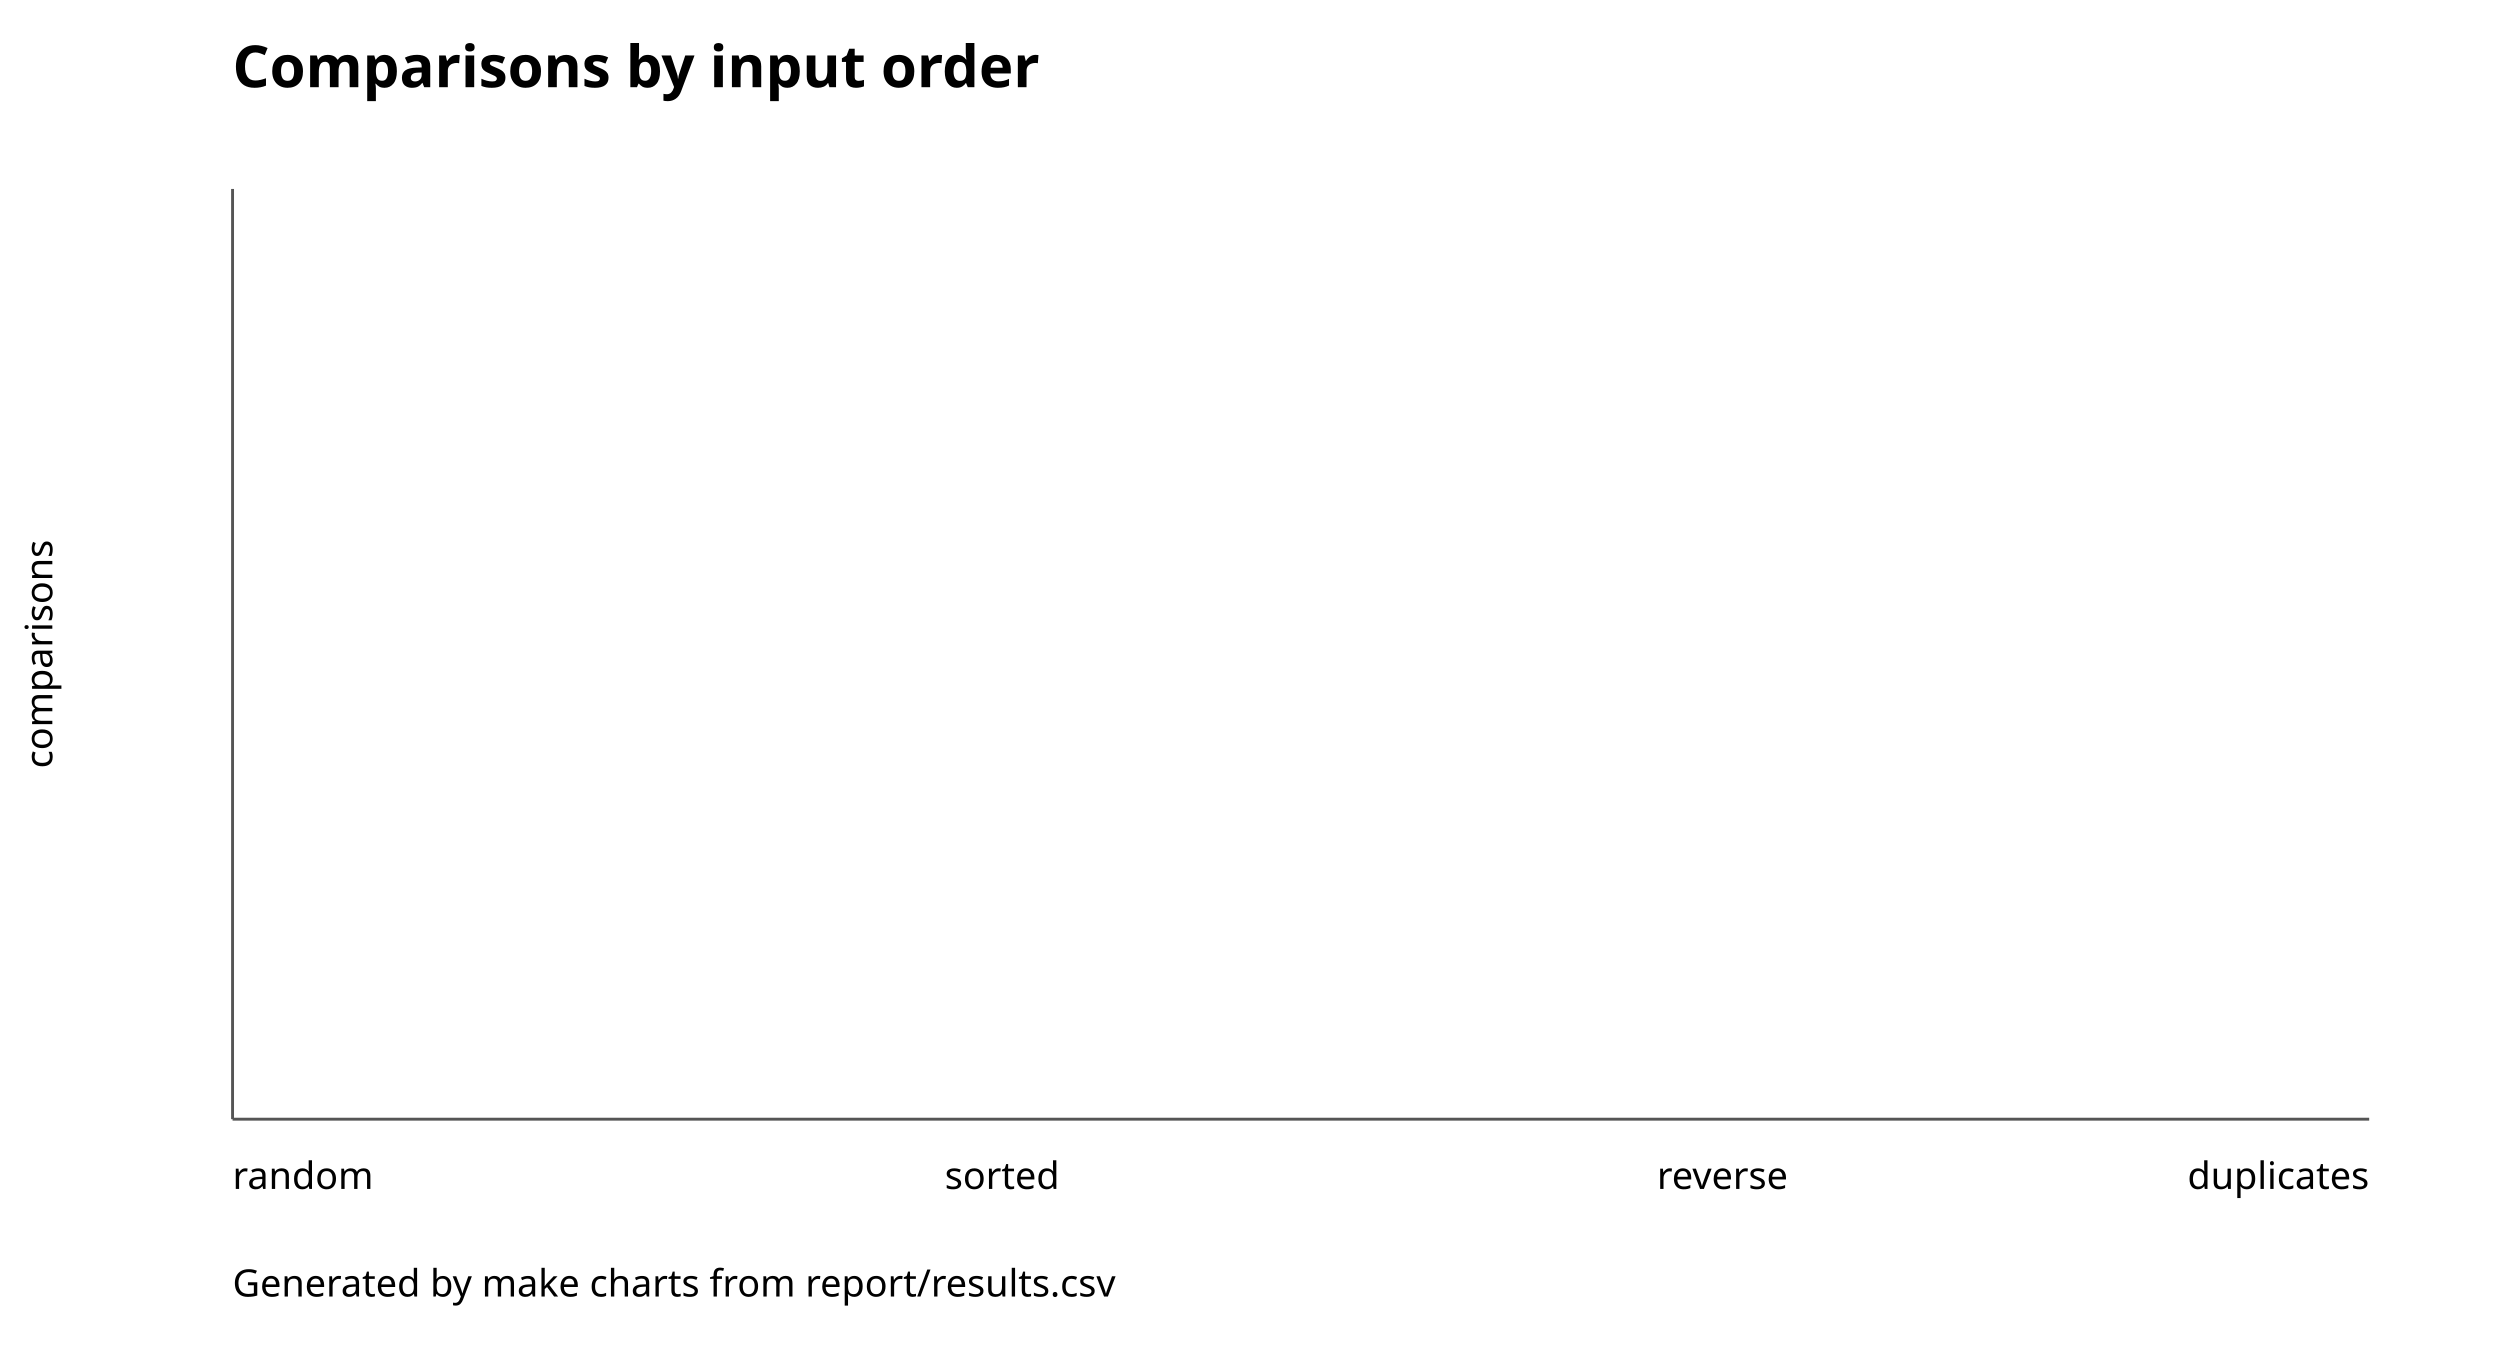
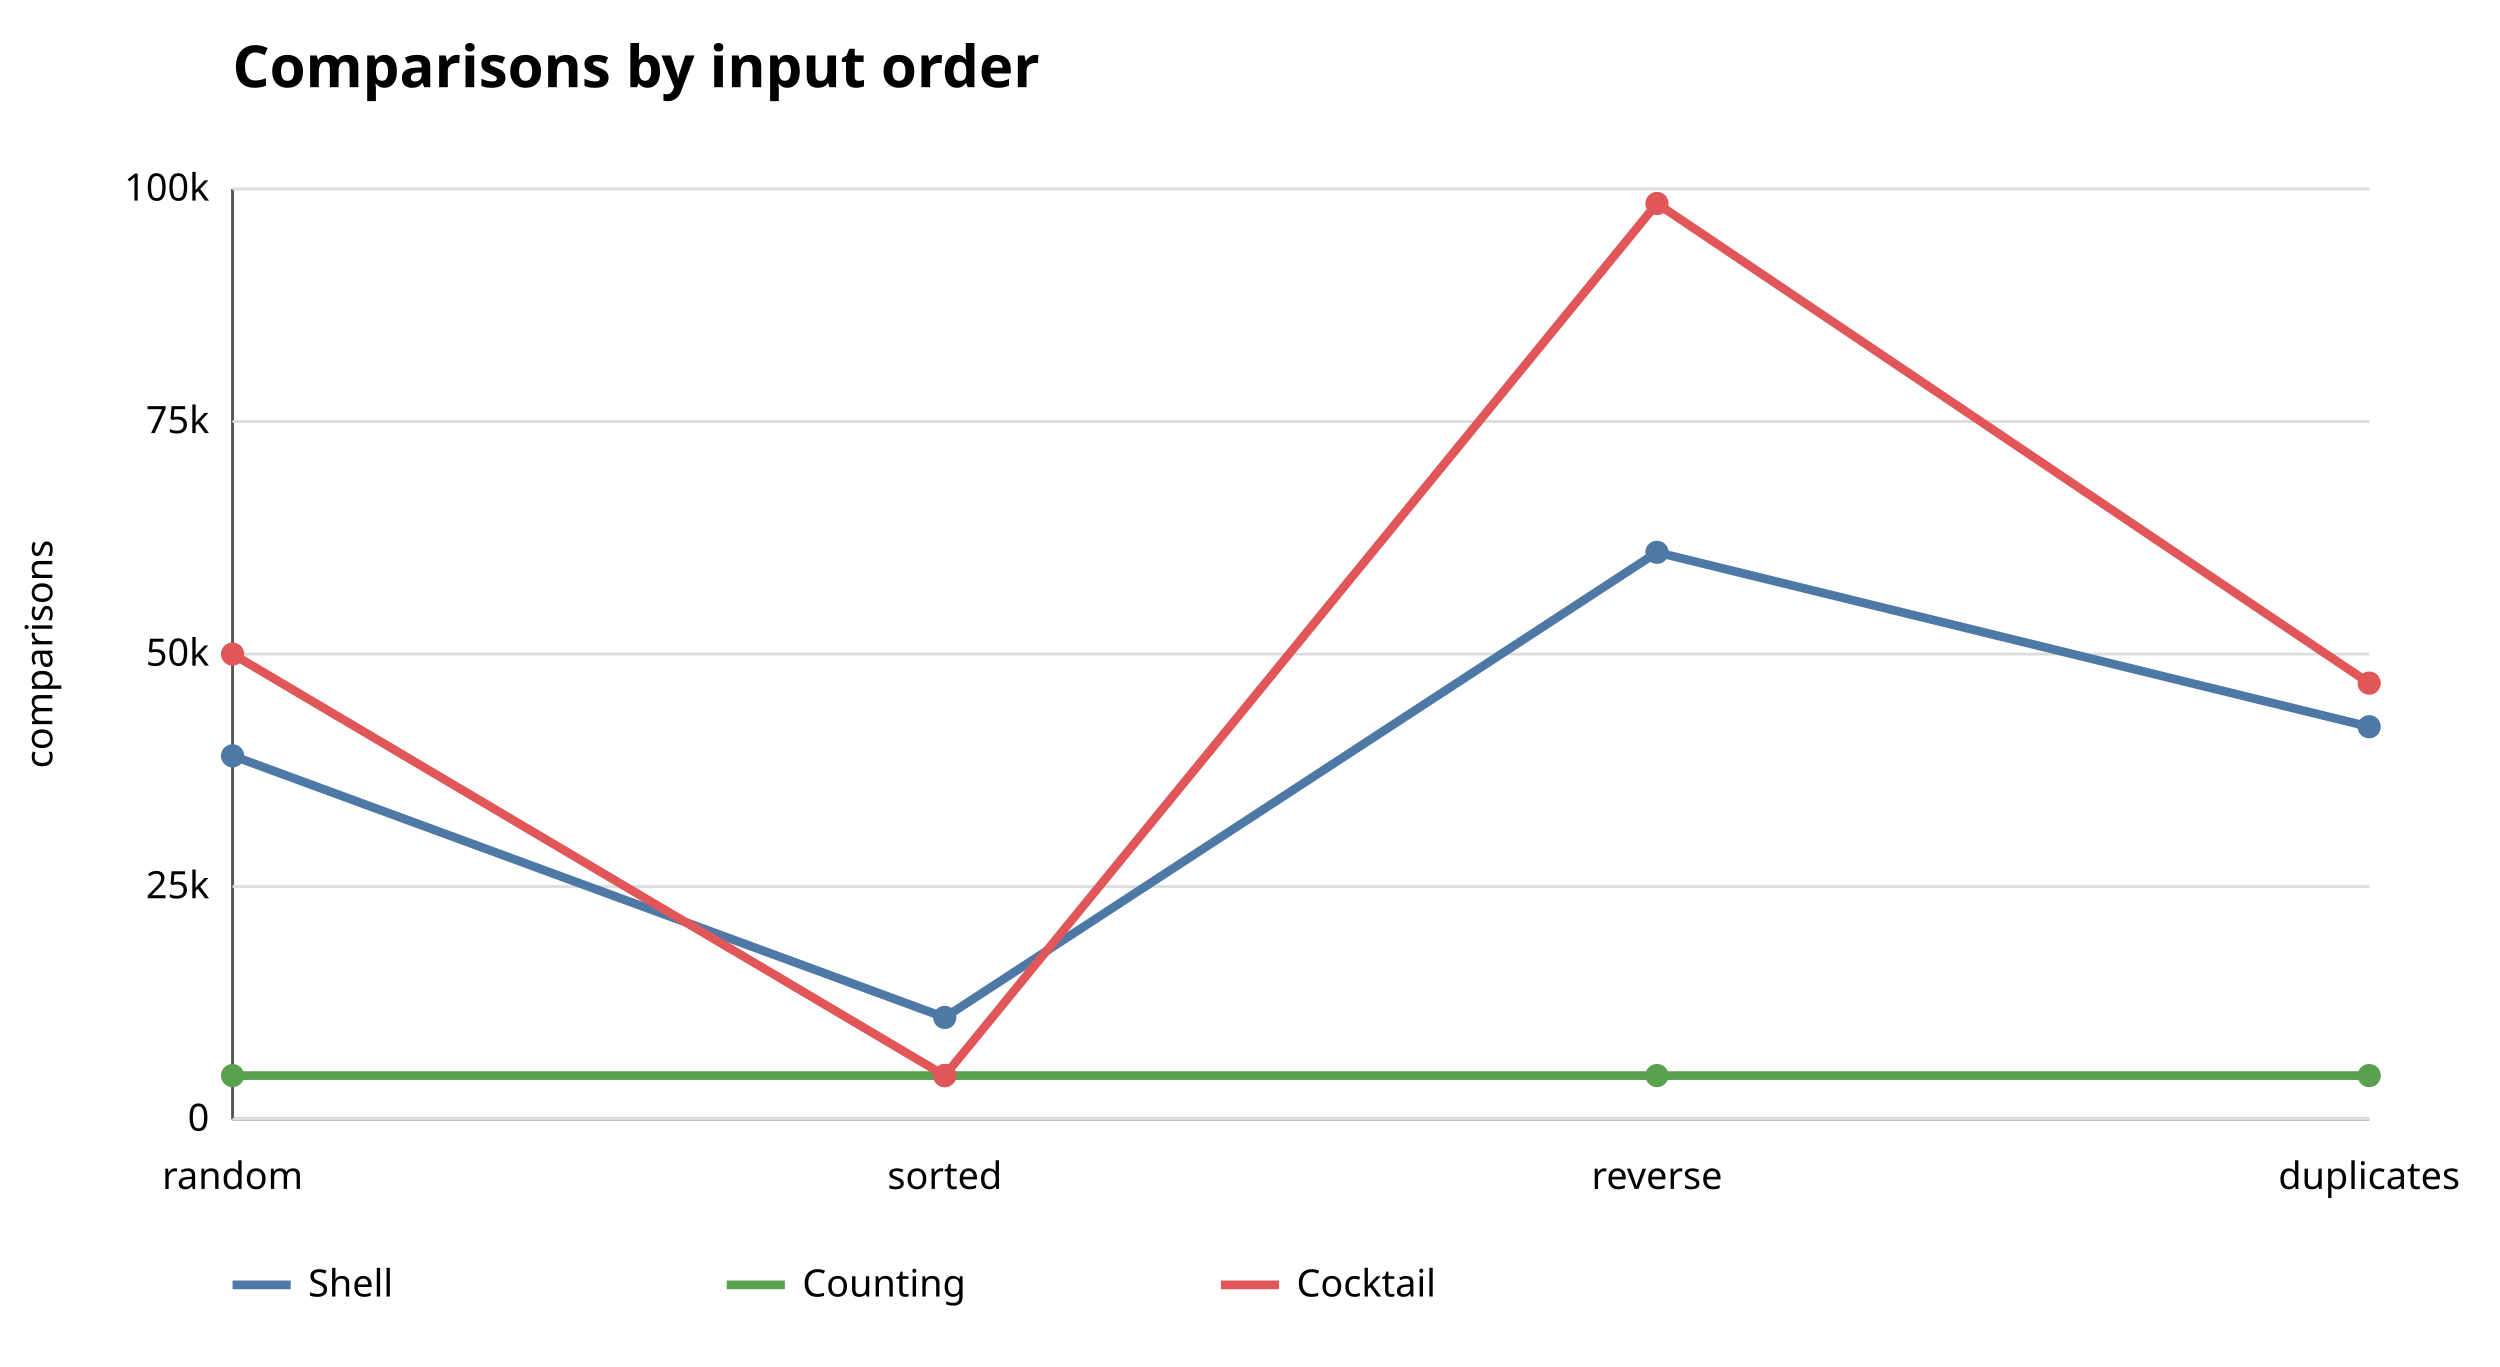
<svg xmlns="http://www.w3.org/2000/svg" viewBox="0 0 860 470">
-   <style>text{font:13px sans-serif}.title{font-size:20px;font-weight:bold}.axis{stroke:#555}.grid{stroke:#ddd}</style>
+   <style>text{font:13px sans-serif}.title{font-size:20px;font-weight:bold}.axis{stroke:#555}.grid{stroke:#ddd}.legend{font-size:12px}</style>
  <text class="title" x="80" y="30">Comparisons by input order</text>
  <text transform="translate(18 225) rotate(-90)" text-anchor="middle">comparisons</text>
  <line class="axis" x1="80" y1="65" x2="80" y2="385" />
  <line class="axis" x1="80" y1="385" x2="815" y2="385" />
-   <text x="80" y="409">random</text>
-   <text x="325" y="409">sorted</text>
-   <text x="570" y="409">reverse</text>
-   <text x="815" y="409" text-anchor="end">duplicates</text>
-   <text x="80" y="446">Generated by make charts from report/results.csv</text>
+   <g fill="none" class="grid">
+     <line x1="80" y1="385" x2="815" y2="385" />
+     <line x1="80" y1="305" x2="815" y2="305" />
+     <line x1="80" y1="225" x2="815" y2="225" />
+     <line x1="80" y1="145" x2="815" y2="145" />
+     <line x1="80" y1="65" x2="815" y2="65" />
+   </g>
+   <g text-anchor="end">
+     <text x="72" y="389">0</text>
+     <text x="72" y="309">25k</text>
+     <text x="72" y="229">50k</text>
+     <text x="72" y="149">75k</text>
+     <text x="72" y="69">100k</text>
+   </g>
+   <g text-anchor="middle">
+     <text x="80" y="409">random</text>
+     <text x="325" y="409">sorted</text>
+     <text x="570" y="409">reverse</text>
+     <text x="815" y="409">duplicates</text>
+   </g>
+   <polyline fill="none" stroke="#4e79a7" stroke-width="3" points="80,260 325,350 570,190 815,250" />
+   <g fill="#4e79a7">
+     <circle cx="80" cy="260" r="4" />
+     <circle cx="325" cy="350" r="4" />
+     <circle cx="570" cy="190" r="4" />
+     <circle cx="815" cy="250" r="4" />
+   </g>
+   <polyline fill="none" stroke="#59a14f" stroke-width="3" points="80,370 325,370 570,370 815,370" />
+   <g fill="#59a14f">
+     <circle cx="80" cy="370" r="4" />
+     <circle cx="325" cy="370" r="4" />
+     <circle cx="570" cy="370" r="4" />
+     <circle cx="815" cy="370" r="4" />
+   </g>
+   <polyline fill="none" stroke="#e15759" stroke-width="3" points="80,225 325,370 570,70 815,235" />
+   <g fill="#e15759">
+     <circle cx="80" cy="225" r="4" />
+     <circle cx="325" cy="370" r="4" />
+     <circle cx="570" cy="70" r="4" />
+     <circle cx="815" cy="235" r="4" />
+   </g>
+   <g class="legend">
+     <line x1="80" y1="442" x2="100" y2="442" stroke="#4e79a7" stroke-width="3" />
+     <text x="106" y="446">Shell</text>
+     <line x1="250" y1="442" x2="270" y2="442" stroke="#59a14f" stroke-width="3" />
+     <text x="276" y="446">Counting</text>
+     <line x1="420" y1="442" x2="440" y2="442" stroke="#e15759" stroke-width="3" />
+     <text x="446" y="446">Cocktail</text>
+   </g>
</svg>
